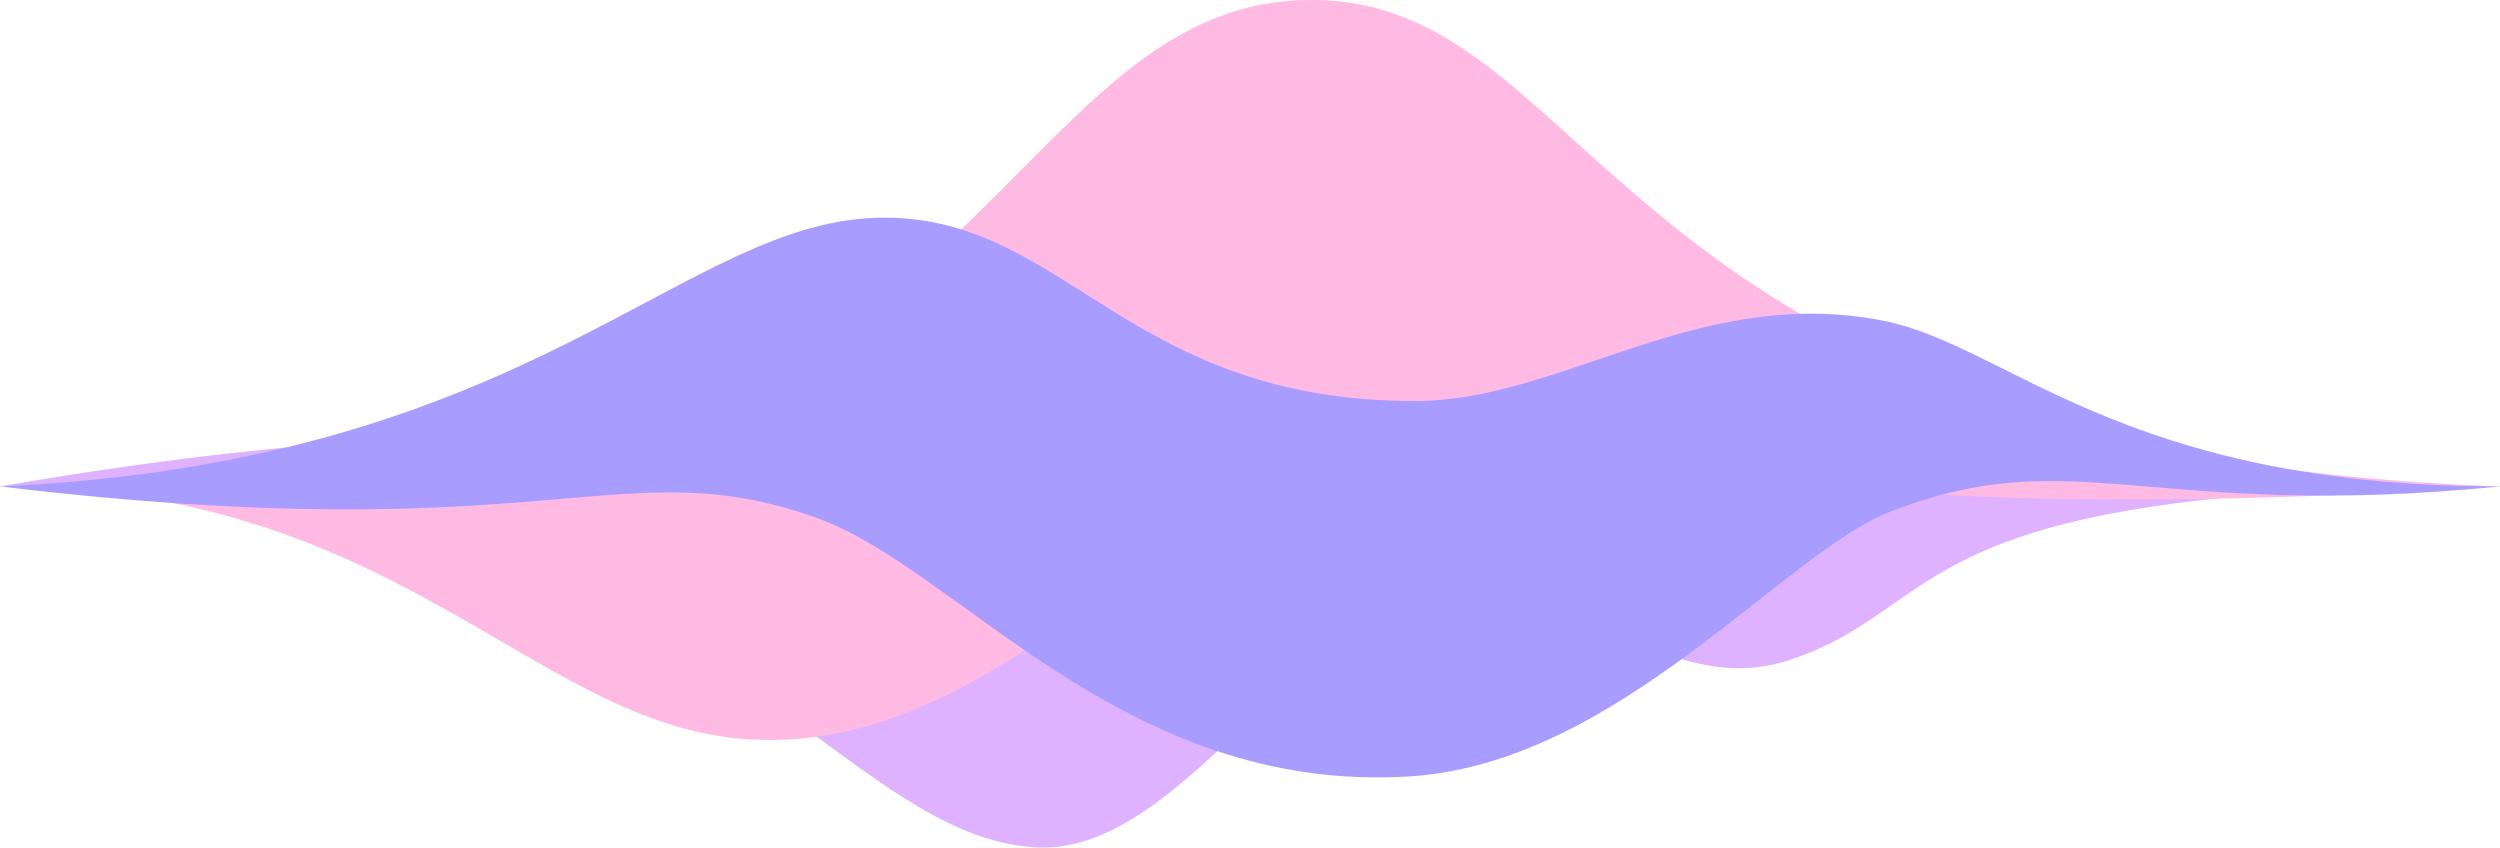
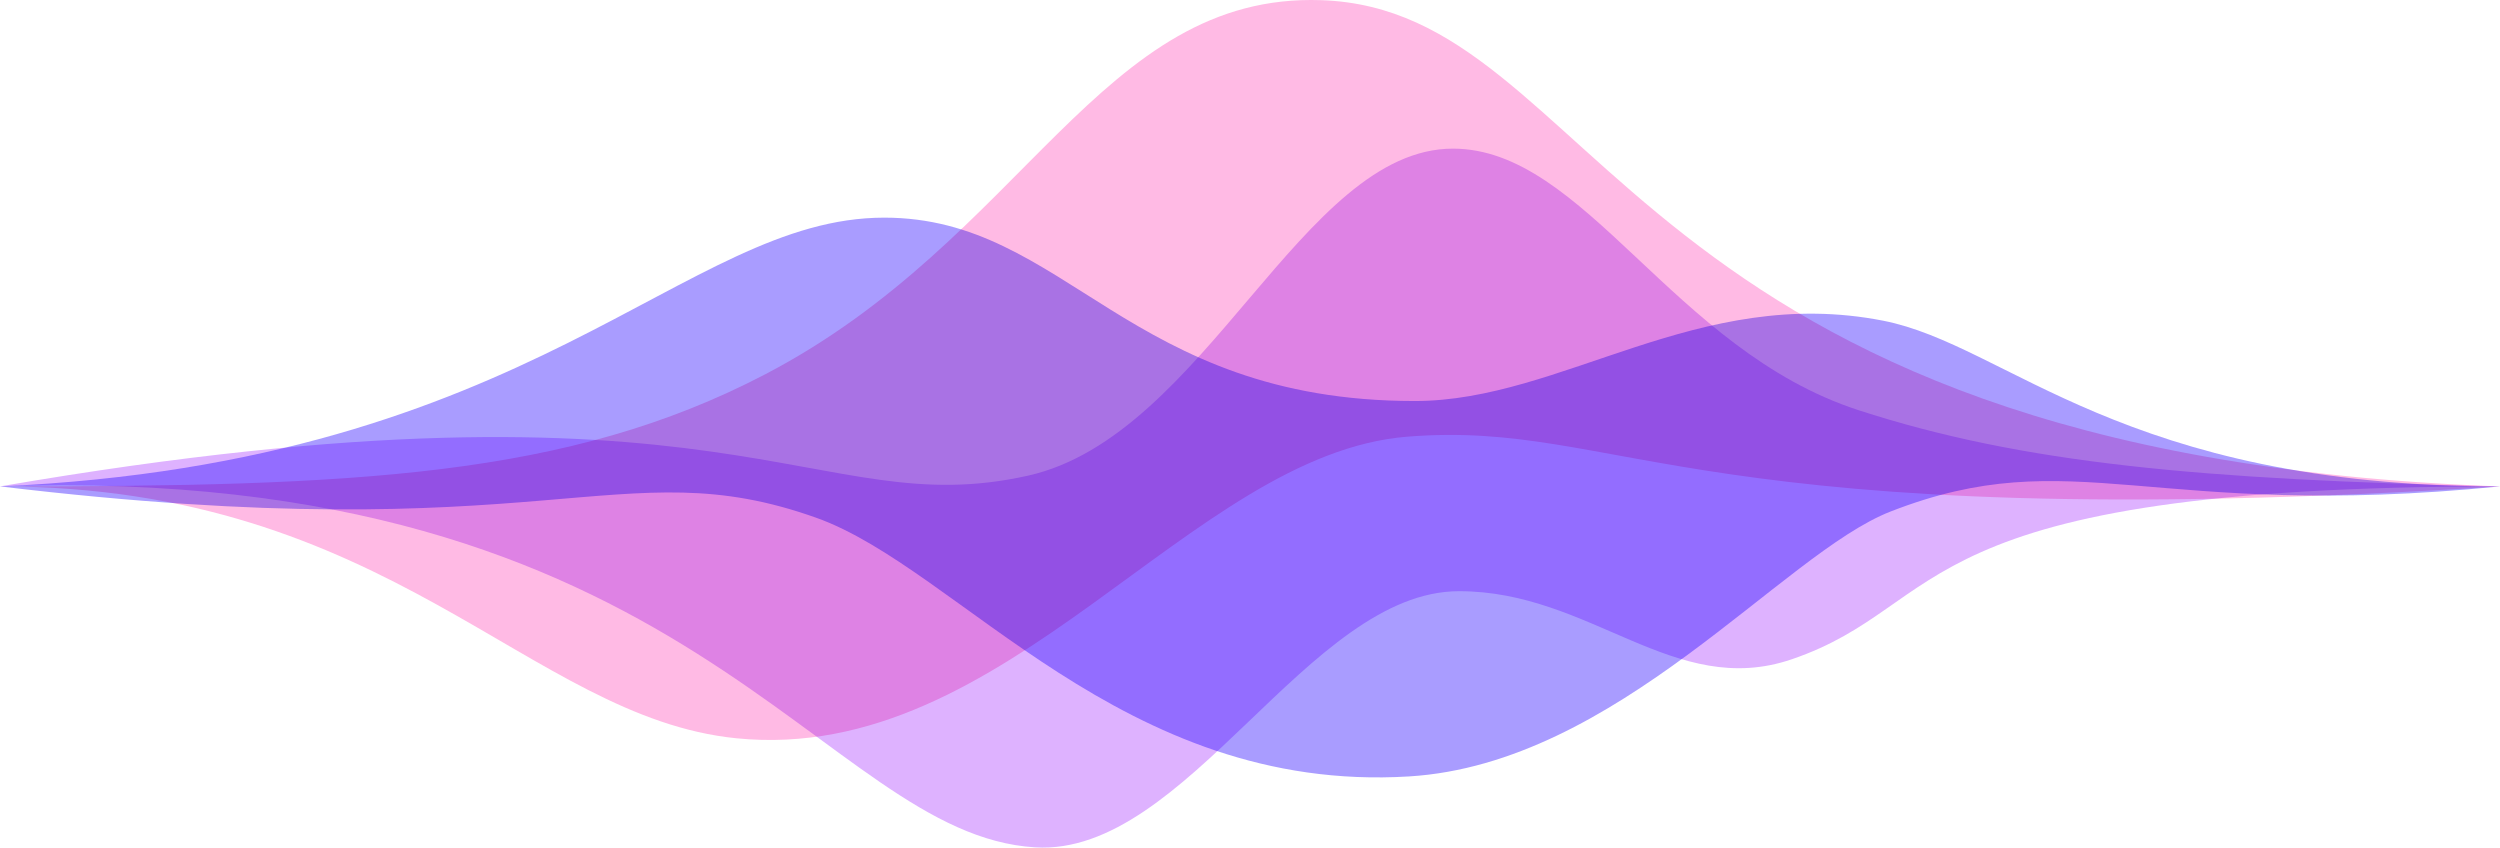
<svg xmlns="http://www.w3.org/2000/svg" width="3026" height="1026" viewBox="0 0 3026 1026" fill="none">
-   <path d="M3025.99 588.748C2663.34 580.717 2448.13 561.017 2249.37 496.434C2024.6 423.388 1918.47 179.91 1758.61 179.91C1575.87 179.91 1458.83 527.673 1244.35 575.73C982.65 634.376 895.088 434.625 -3.82188e-05 588.748C837.019 560.11 992.485 1009.62 1252.85 1025.63C1436.6 1036.92 1583.35 715.571 1766.09 715.571C1925.95 715.571 2026.46 846.68 2168.82 797.976C2364.19 731.147 2298.76 588.748 3025.98 588.748L3025.99 588.748Z" fill="#DEB2FF" />
-   <path d="M0.01 588.748C473.133 588.748 639.028 868.247 891.383 893.625C1219.42 926.613 1439.78 549.672 1703.41 528.537C1965.05 507.552 2045.98 651.172 3025.99 588.758C1957.14 550.946 1939.5 12.111 1599.41 0.215C1331.8 -9.143 1240.78 288.685 926.588 452.846C687.1 577.975 429.433 588.759 0.01 588.759L0.01 588.748Z" fill="#FFBAE4" />
-   <path d="M0.01 588.747C666.772 668.842 749.477 541.921 987.831 626.646C1160.36 687.969 1358.42 961.111 1705.52 939.792C1957.86 924.291 2157.01 670.331 2288.4 619.122C2509.75 532.854 2602.88 631.018 3026 588.747C2568.36 588.747 2430.63 417.915 2279.39 388.176C2055.57 344.146 1890.83 485.401 1712.5 485.401C1364.76 485.402 1290.55 263.436 1070.39 263.436C826.395 263.436 648.755 559.904 0.02 588.747L0.01 588.747Z" fill="#A99CFF" />
+   <style>.phono-wave-blend &gt; path{mix-blend-mode:multiply}</style>
+   <g class="phono-wave-blend">
+     <path d="M3025.99 588.748C2663.34 580.717 2448.13 561.017 2249.37 496.434C2024.6 423.388 1918.47 179.91 1758.61 179.91C1575.87 179.91 1458.83 527.673 1244.35 575.73C982.65 634.376 895.088 434.625 -3.82188e-05 588.748C837.019 560.11 992.485 1009.62 1252.85 1025.63C1436.6 1036.92 1583.35 715.571 1766.09 715.571C1925.95 715.571 2026.46 846.68 2168.82 797.976C2364.19 731.147 2298.76 588.748 3025.98 588.748L3025.99 588.748Z" fill="#DEB2FF" />
+     <path d="M0.01 588.748C473.133 588.748 639.028 868.247 891.383 893.625C1219.42 926.613 1439.78 549.672 1703.41 528.537C1965.05 507.552 2045.98 651.172 3025.99 588.758C1957.14 550.946 1939.5 12.111 1599.41 0.215C1331.8 -9.143 1240.78 288.685 926.588 452.846C687.1 577.975 429.433 588.759 0.01 588.759L0.01 588.748Z" fill="#FFBAE4" />
+     <path d="M0.01 588.747C666.772 668.842 749.477 541.921 987.831 626.646C1160.36 687.969 1358.42 961.111 1705.52 939.792C1957.86 924.291 2157.01 670.331 2288.4 619.122C2509.75 532.854 2602.88 631.018 3026 588.747C2568.36 588.747 2430.63 417.915 2279.39 388.176C2055.57 344.146 1890.83 485.401 1712.5 485.401C1364.76 485.402 1290.55 263.436 1070.39 263.436C826.395 263.436 648.755 559.904 0.02 588.747L0.01 588.747Z" fill="#A99CFF" />
+   </g>
</svg>
